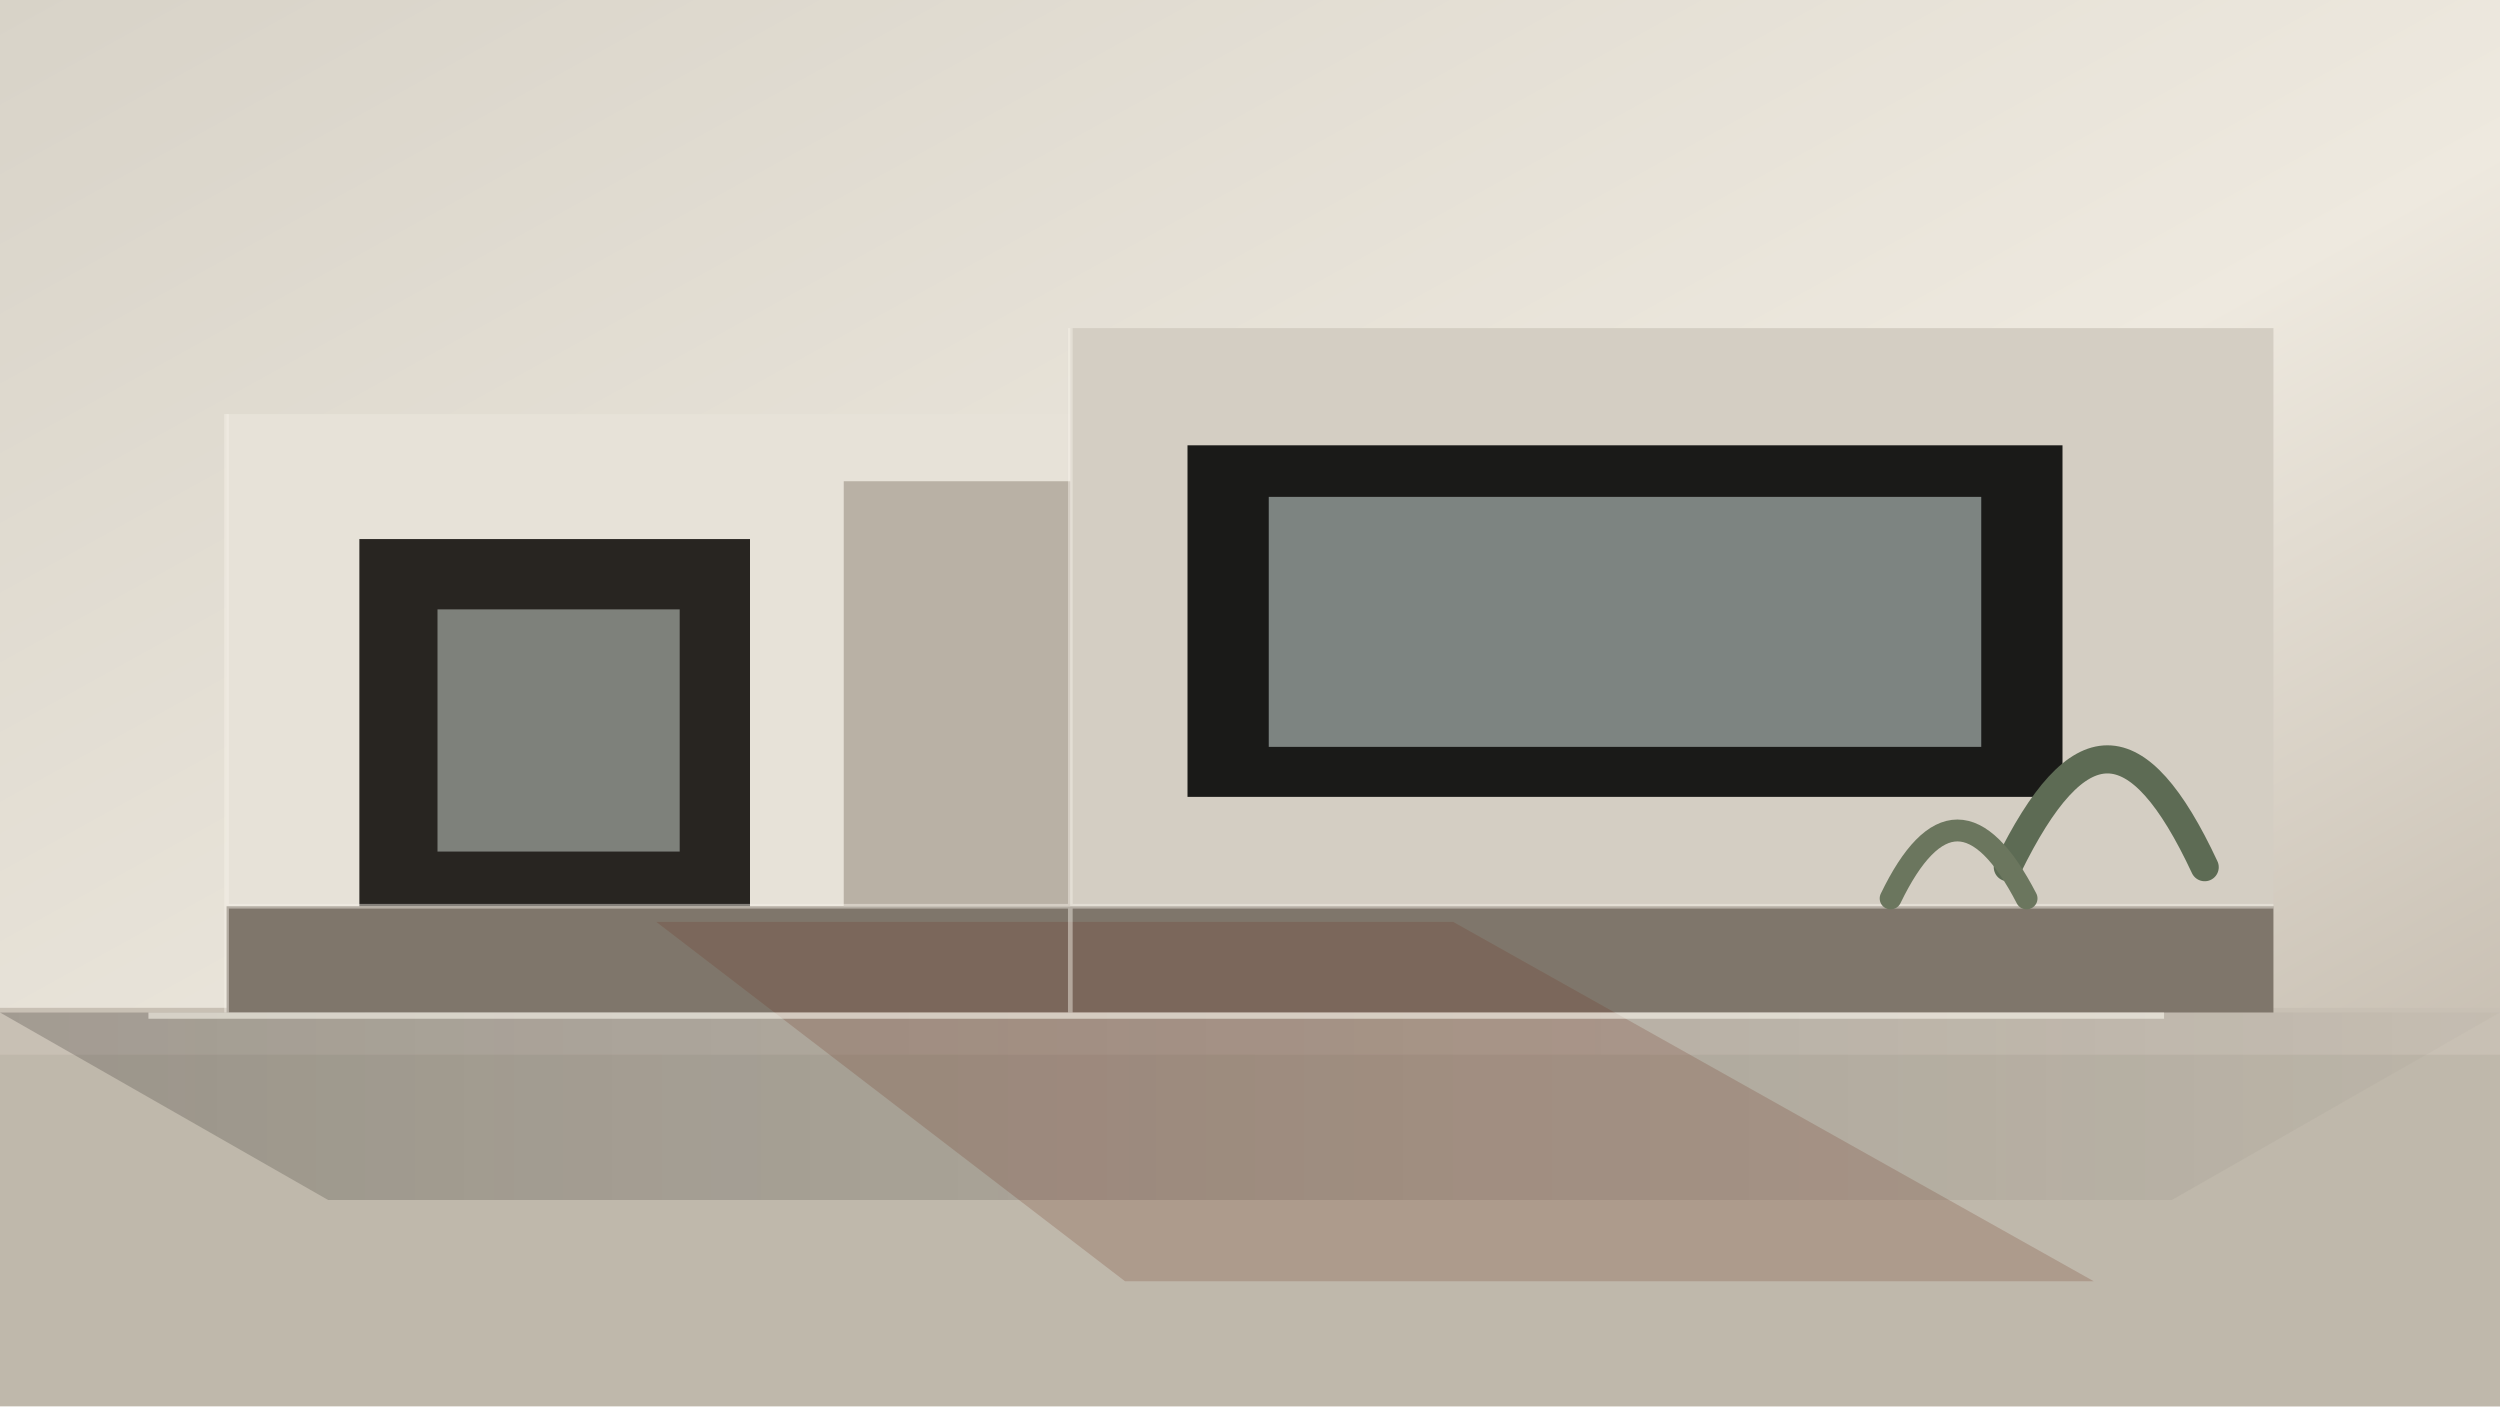
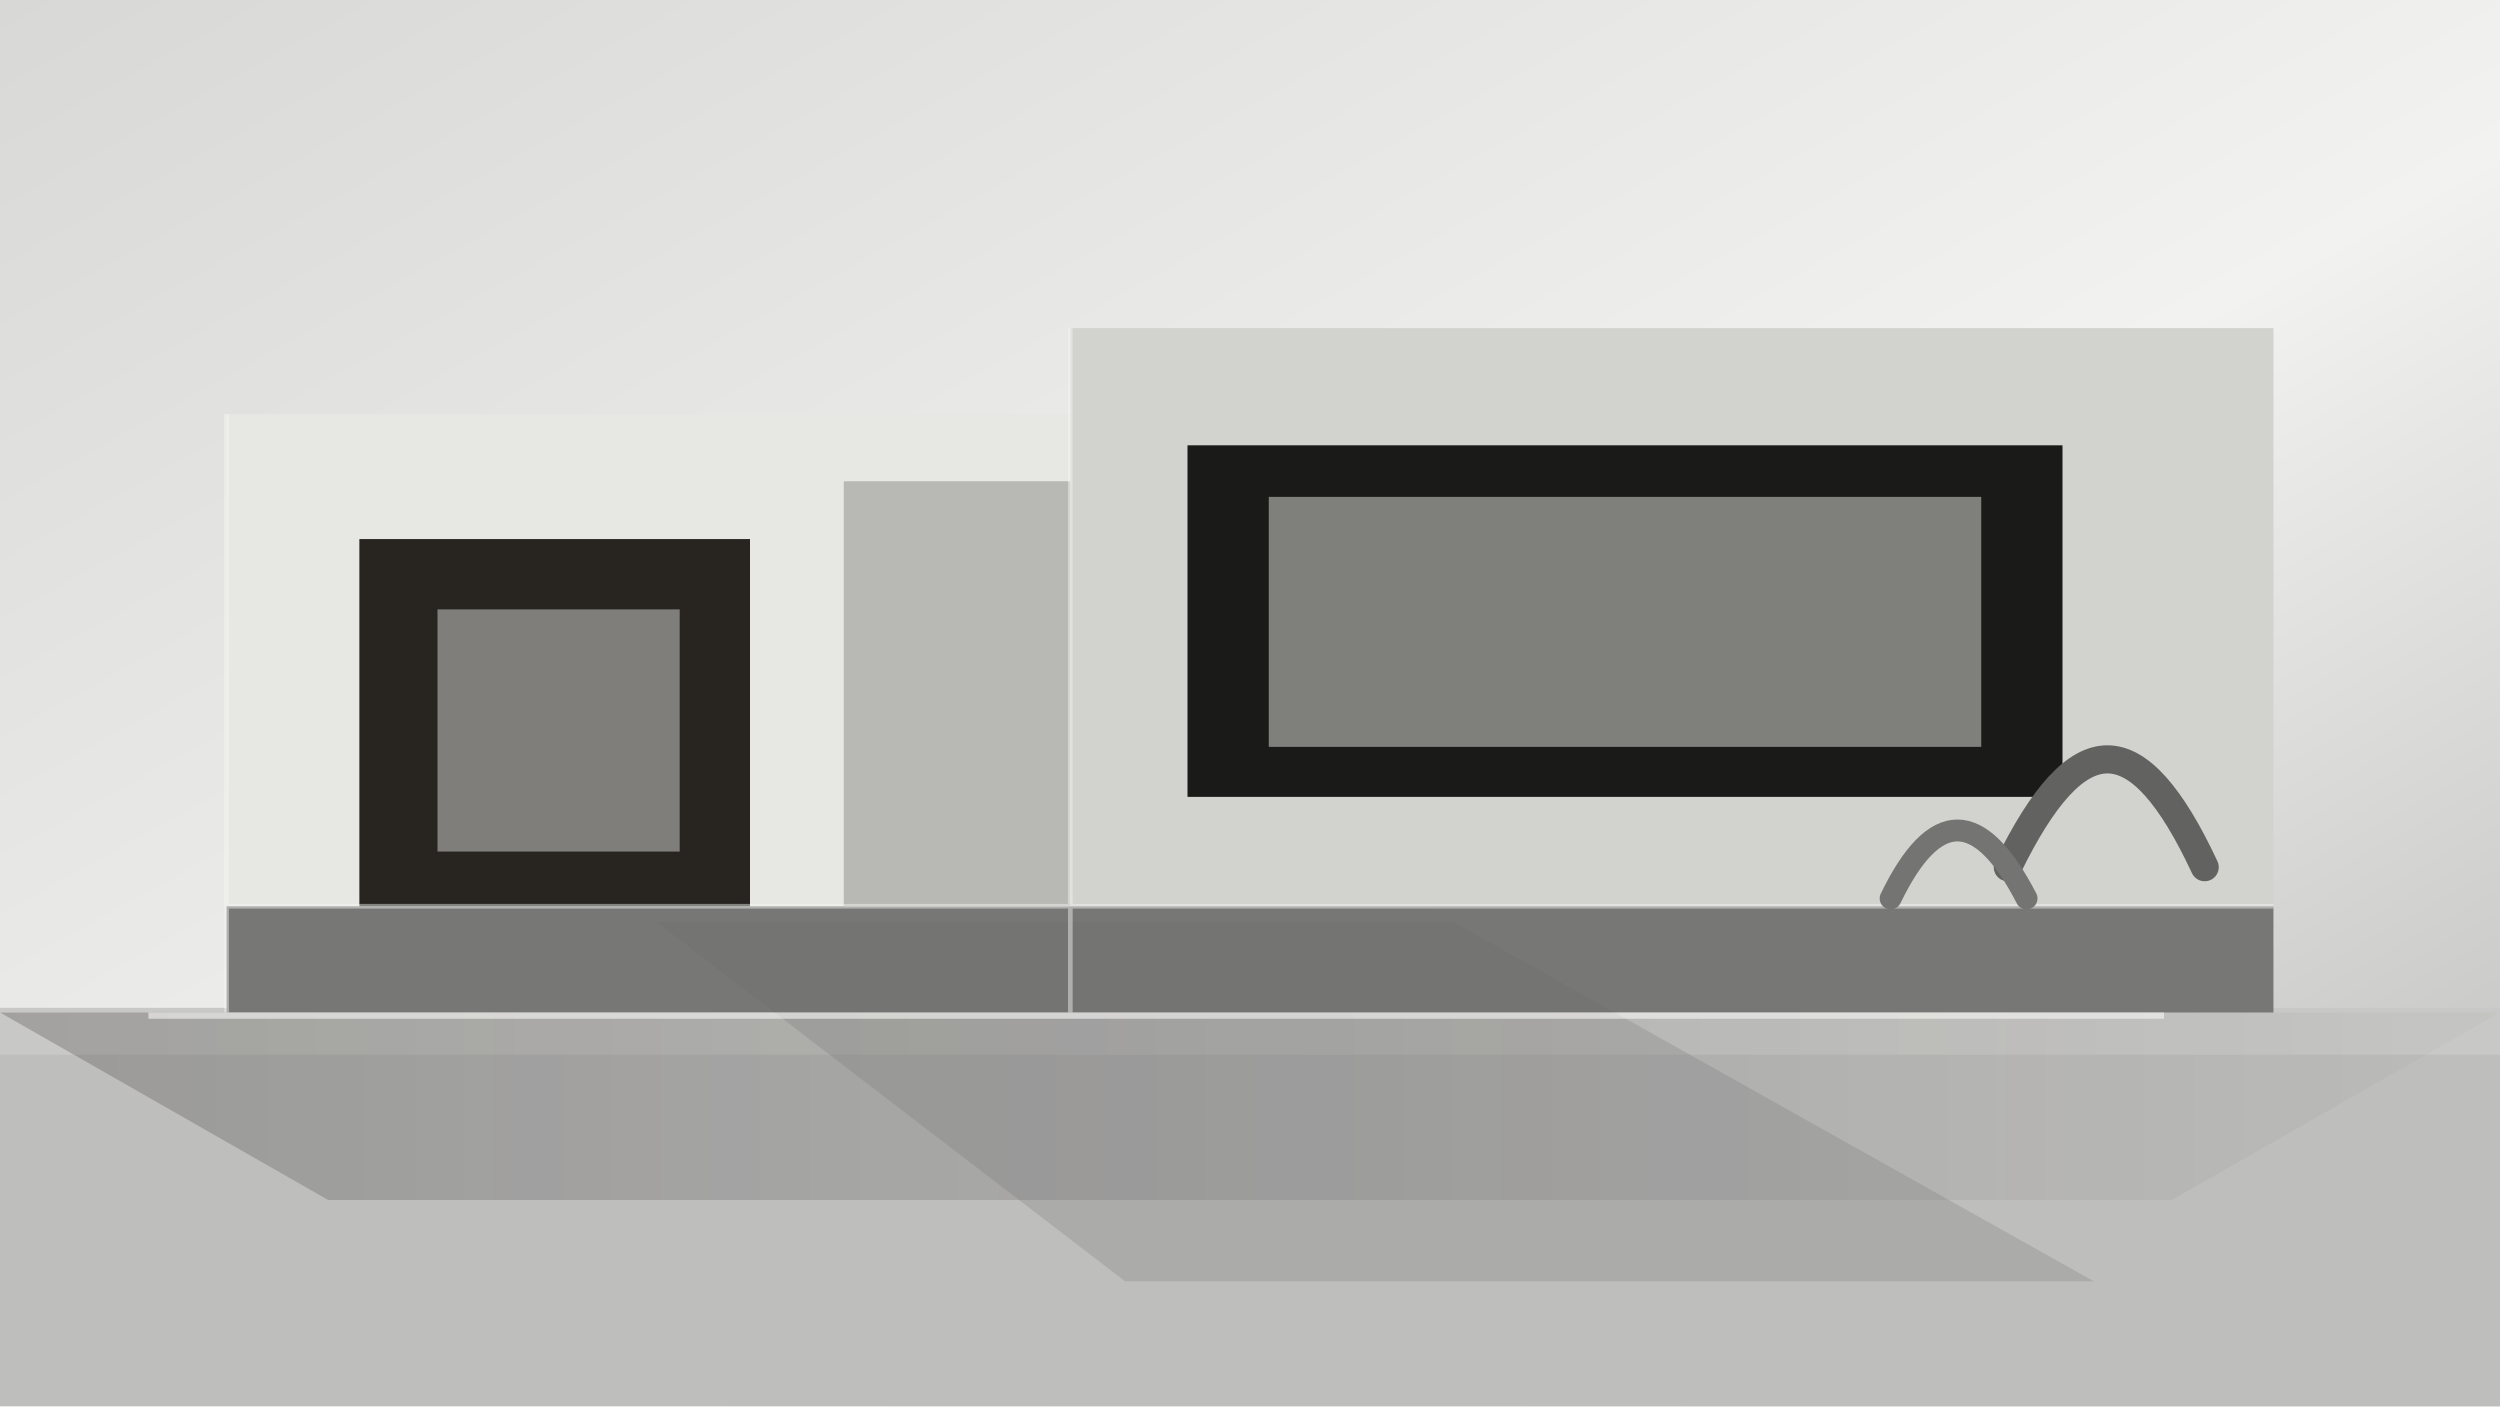
<svg xmlns="http://www.w3.org/2000/svg" viewBox="0 0 1600 900" role="img" aria-label="Minimal modern architecture courtyard">
  <defs>
    <linearGradient id="sky" x1="0" x2="1" y1="0" y2="1">
-       <stop offset="0" stop-color="#d8d3c8" />
-       <stop offset="0.55" stop-color="#eee9df" />
-       <stop offset="1" stop-color="#b9afa1" />
+       <stop offset="0" stop-color="#d8d8d6" />
+       <stop offset="0.55" stop-color="#f2f2f0" />
+       <stop offset="1" stop-color="#b9b9b7" />
    </linearGradient>
    <linearGradient id="shade" x1="0" x2="1">
      <stop offset="0" stop-color="#1b1916" stop-opacity=".22" />
      <stop offset="1" stop-color="#1b1916" stop-opacity=".02" />
    </linearGradient>
  </defs>
  <rect width="1600" height="900" fill="url(#sky)" />
-   <rect y="645" width="1600" height="255" fill="#c8c0b4" />
-   <path d="M0 675h1600v225H0z" fill="#a9a093" opacity=".28" />
-   <path d="M145 265h540v315H145z" fill="#e7e2d8" />
-   <path d="M685 210h770v370H685z" fill="#d4cec3" />
+   <rect y="645" width="1600" height="255" fill="#c8c8c6" />
+   <path d="M0 675h1600v225H0z" fill="#a7a7a5" opacity=".28" />
+   <path d="M145 265h540v315H145z" fill="#e7e7e4" />
+   <path d="M685 210h770v370H685z" fill="#d2d2cf" />
  <path d="M760 285h560v225H760z" fill="#1a1a18" />
-   <path d="M812 318h456v160H812z" fill="#a7b1ae" opacity=".7" />
-   <path d="M145 580h1310v68H145z" fill="#7f766b" />
+   <path d="M812 318h456v160H812z" fill="#a9a9a7" opacity=".7" />
+   <path d="M145 580h1310v68H145z" fill="#777775" />
  <path d="M230 345h250v235H230z" fill="#282521" />
-   <path d="M280 390h155v155H280z" fill="#aab0aa" opacity=".66" />
-   <path d="M540 308h145v272H540z" fill="#b9b1a5" />
+   <path d="M280 390h155v155H280z" fill="#ababaa" opacity=".66" />
+   <path d="M540 308h145v272H540z" fill="#b8b8b5" />
  <path d="M0 648h1600l-210 120H210z" fill="url(#shade)" />
-   <path d="M930 590l410 230H720l-300-230z" fill="#6f321f" opacity=".22" />
-   <path d="M95 650h1290" stroke="#f7f3ea" stroke-opacity=".6" stroke-width="4" />
-   <path d="M685 210v438M145 265v383M145 580h1310" stroke="#f7f3ea" stroke-opacity=".45" stroke-width="3" />
-   <path d="M1285 555c45-92 83-92 126 0" fill="none" stroke="#5d6b54" stroke-width="18" stroke-linecap="round" />
-   <path d="M1210 575c28-58 57-58 87 0" fill="none" stroke="#6b765e" stroke-width="14" stroke-linecap="round" />
+   <path d="M930 590l410 230H720l-300-230z" fill="#6a6a68" opacity=".22" />
+   <path d="M95 650h1290" stroke="#f7f7f5" stroke-opacity=".6" stroke-width="4" />
+   <path d="M685 210v438M145 265v383M145 580h1310" stroke="#f7f7f5" stroke-opacity=".45" stroke-width="3" />
+   <path d="M1285 555c45-92 83-92 126 0" fill="none" stroke="#626260" stroke-width="18" stroke-linecap="round" />
+   <path d="M1210 575c28-58 57-58 87 0" fill="none" stroke="#747472" stroke-width="14" stroke-linecap="round" />
</svg>
